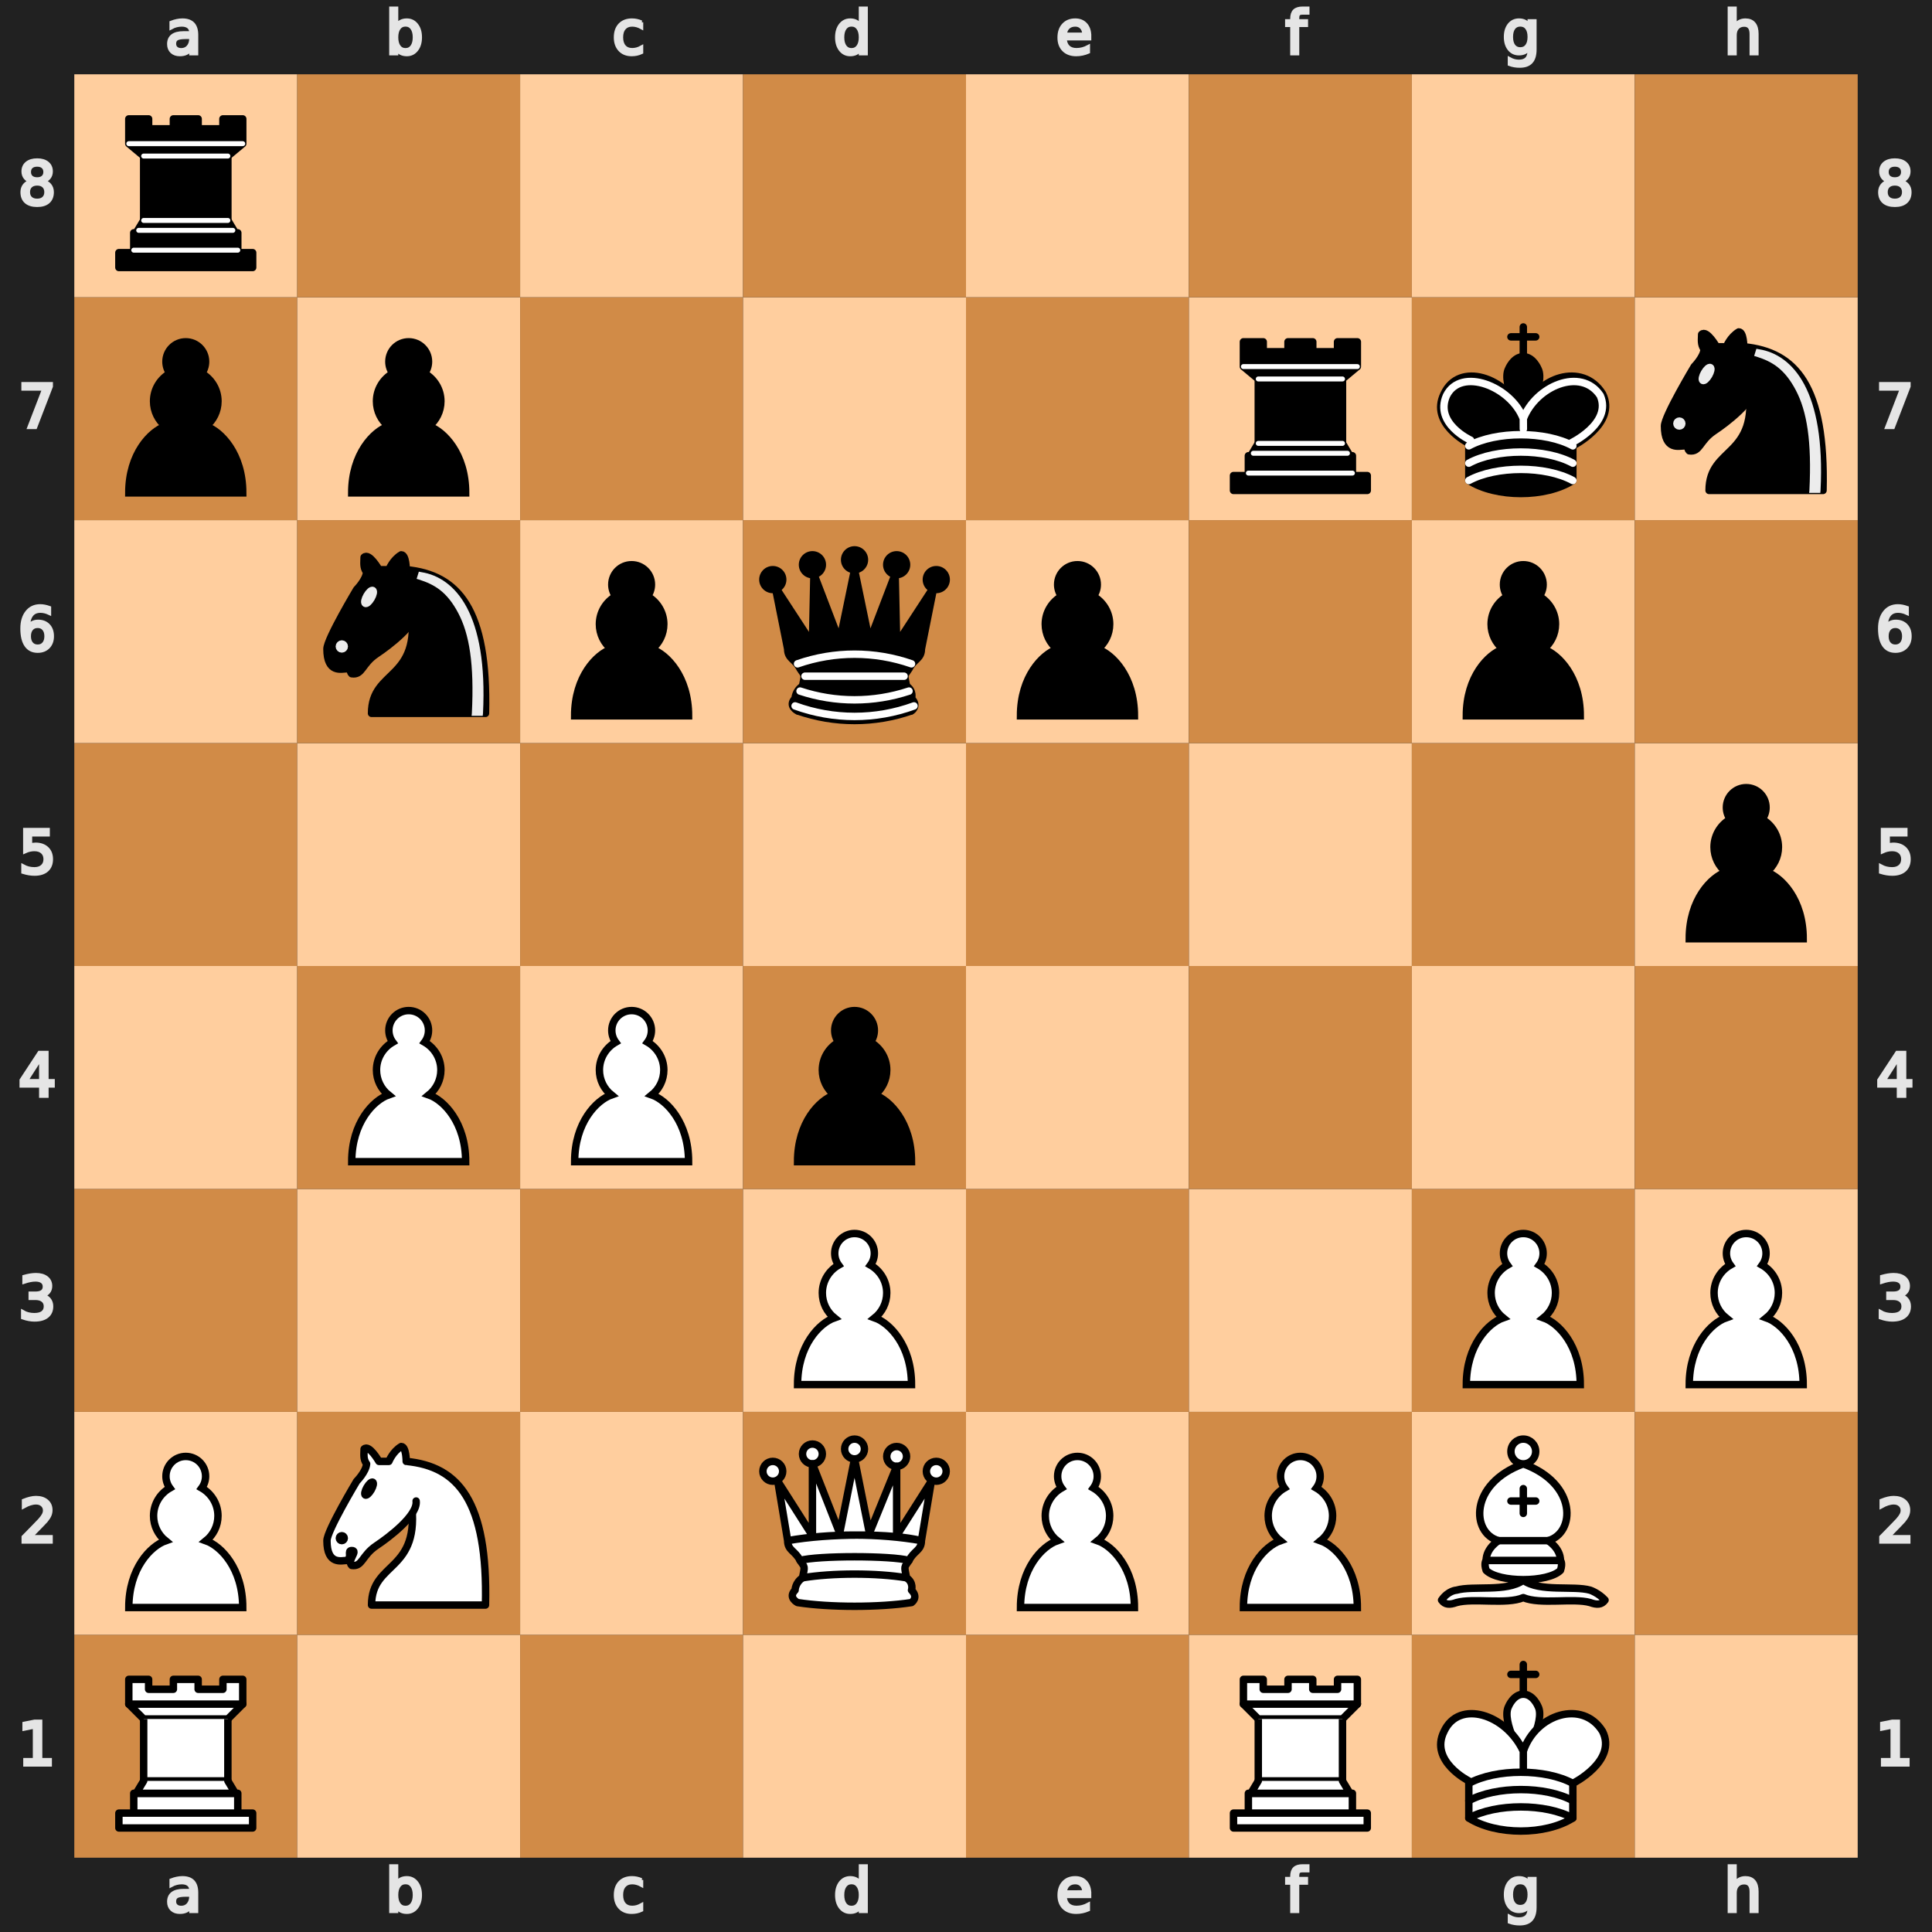
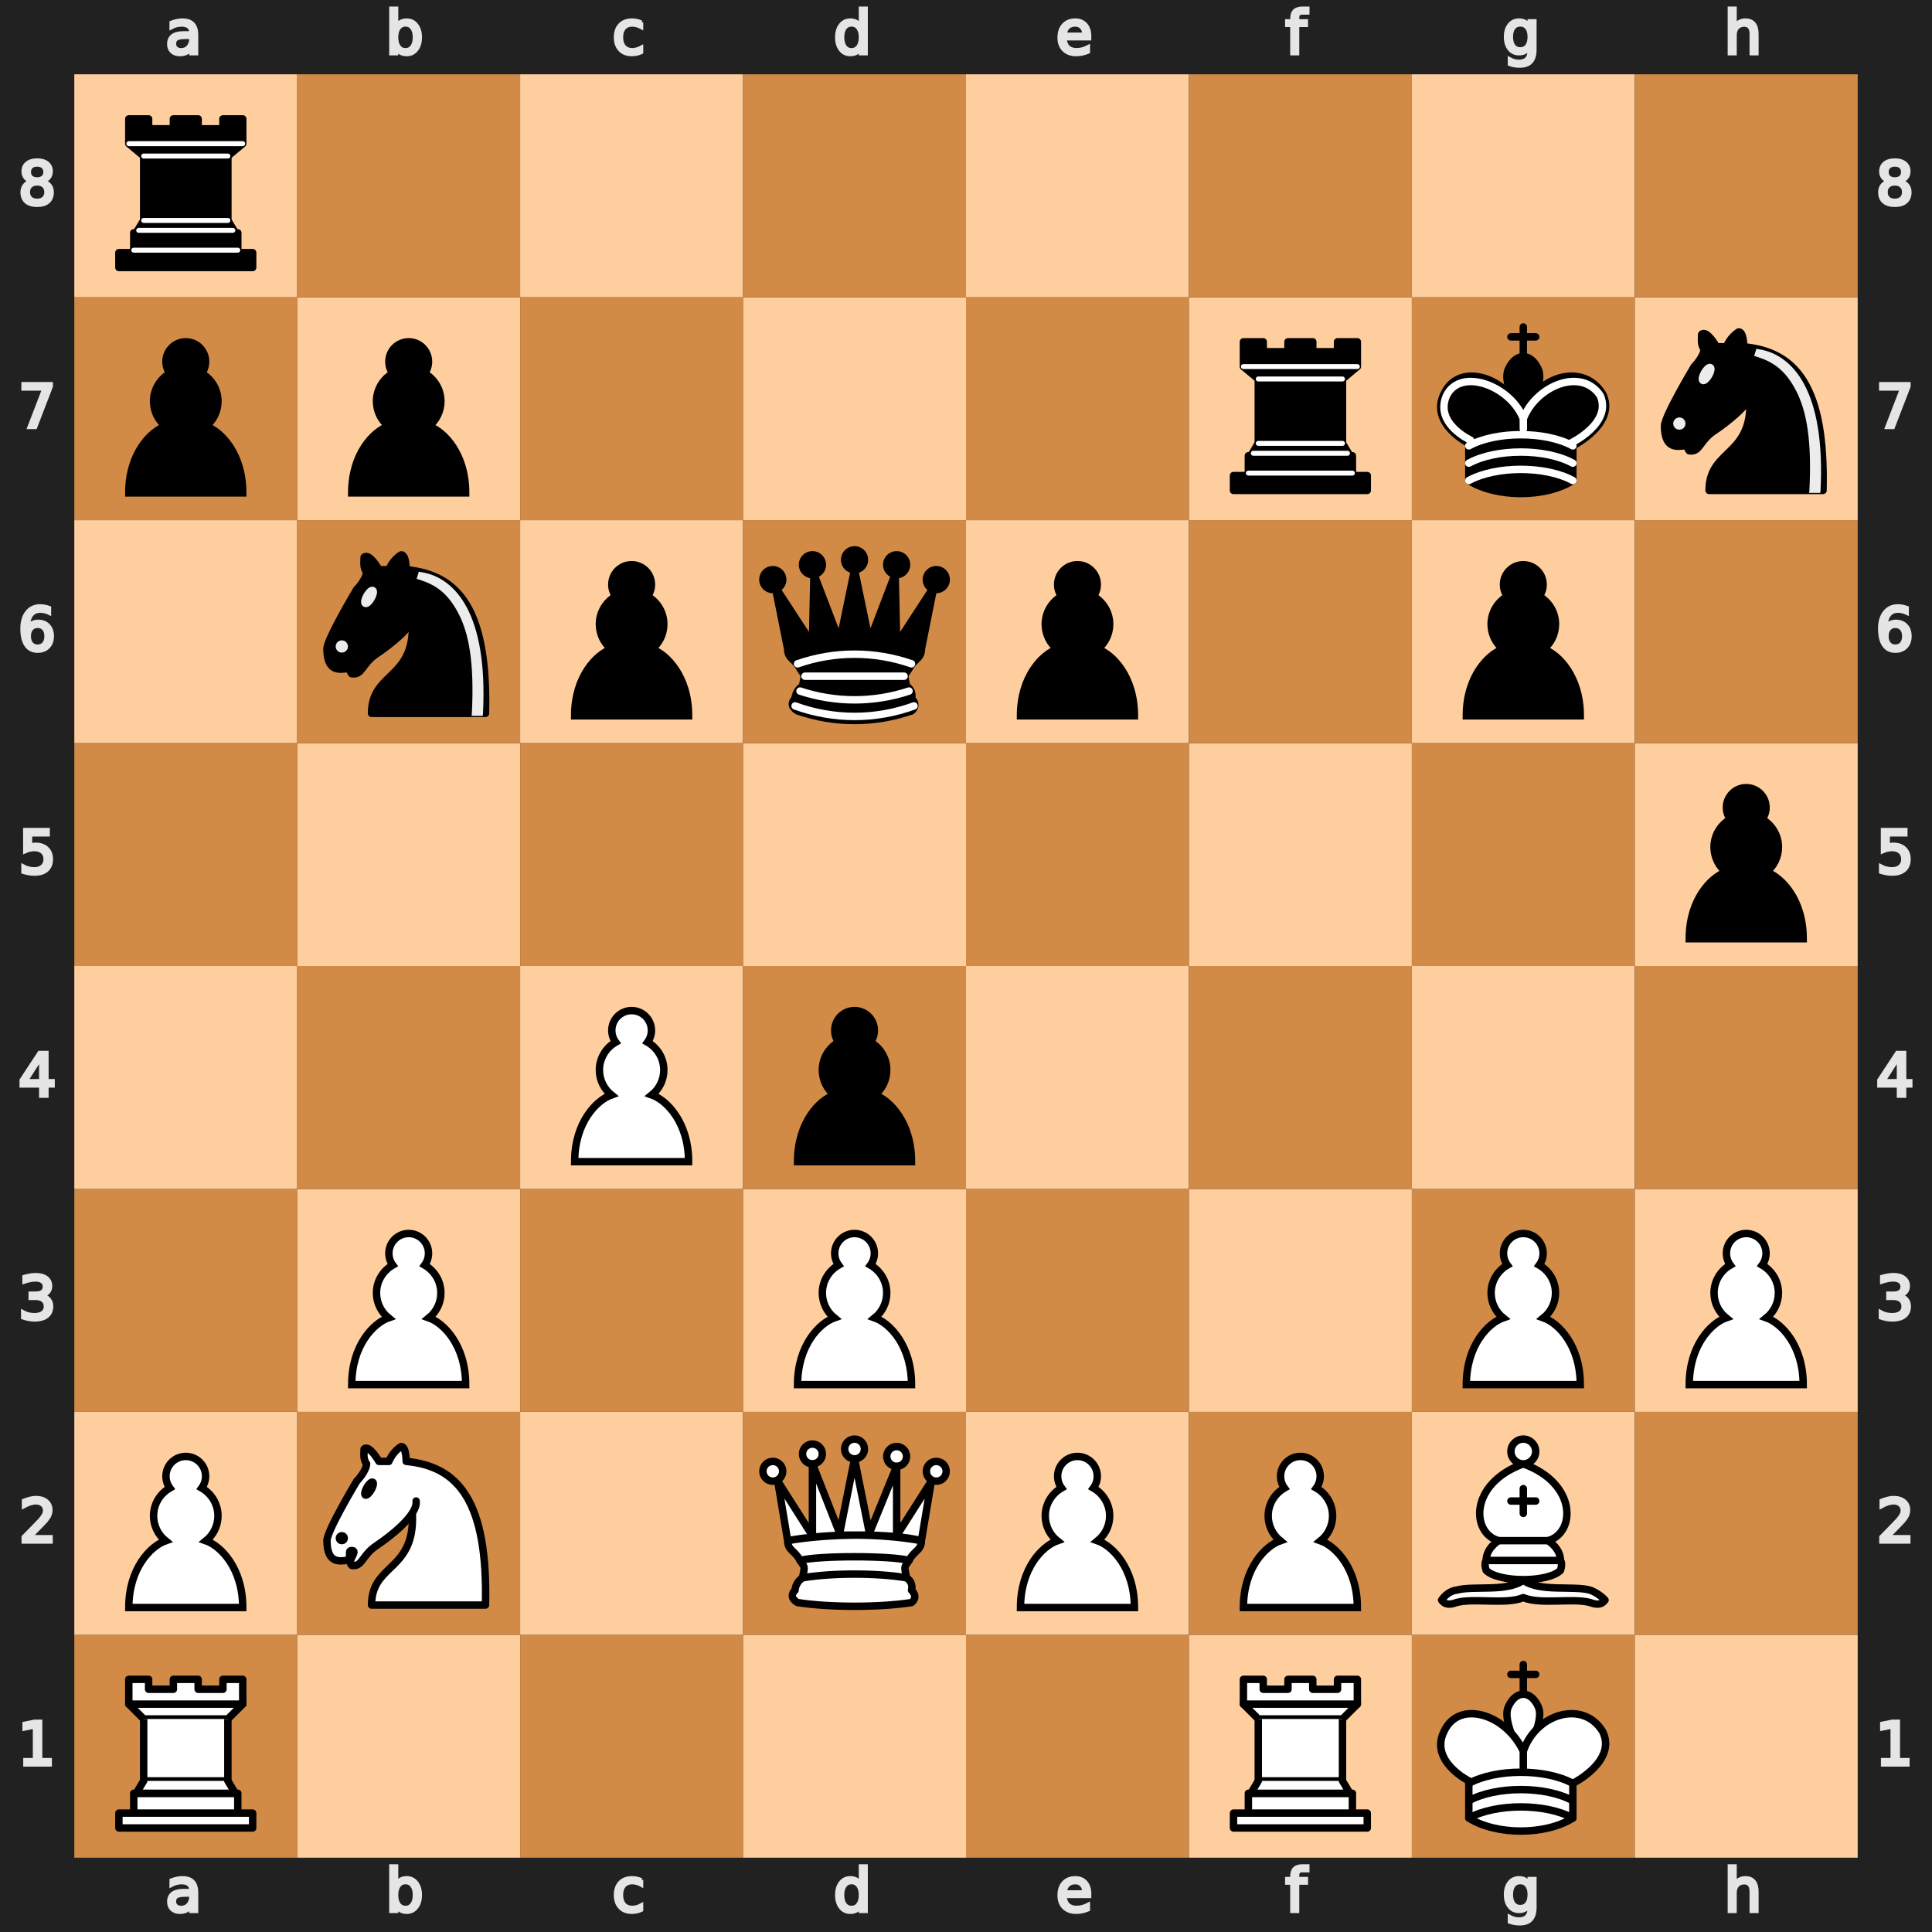
<svg xmlns="http://www.w3.org/2000/svg" xmlns:xlink="http://www.w3.org/1999/xlink" version="1.2" baseProfile="tiny" viewBox="0 0 390 390" width="350" height="350">
  <defs>
    <g id="white-pawn" class="white pawn">
      <path d="M22.5 9c-2.21 0-4 1.79-4 4 0 .89.29 1.71.78 2.38C17.33 16.5 16 18.59 16 21c0 2.03.94 3.84 2.41 5.03-3 1.06-7.41 5.55-7.41 13.47h23c0-7.92-4.41-12.41-7.41-13.47 1.47-1.19 2.41-3 2.41-5.03 0-2.41-1.33-4.5-3.28-5.62.49-.67.78-1.49.78-2.38 0-2.21-1.79-4-4-4z" fill="#fff" stroke="#000" stroke-width="1.5" stroke-linecap="round" />
    </g>
    <g id="white-knight" class="white knight" fill="none" fill-rule="evenodd" stroke="#000" stroke-width="1.5" stroke-linecap="round" stroke-linejoin="round">
      <path d="M 22,10 C 32.5,11 38.5,18 38,39 L 15,39 C 15,30 25,32.5 23,18" style="fill:#ffffff; stroke:#000000;" />
      <path d="M 24,18 C 24.38,20.91 18.45,25.37 16,27 C 13,29 13.18,31.34 11,31 C 9.958,30.06 12.41,27.96 11,28 C 10,28 11.19,29.23 10,30 C 9,30 5.997,31 6,26 C 6,24 12,14 12,14 C 12,14 13.89,12.1 14,10.5 C 13.27,9.506 13.5,8.5 13.5,7.5 C 14.5,6.5 16.5,10 16.5,10 L 18.5,10 C 18.5,10 19.28,8.008 21,7 C 22,7 22,10 22,10" style="fill:#ffffff; stroke:#000000;" />
      <path d="M 9.5 25.5 A 0.5 0.5 0 1 1 8.5,25.5 A 0.5 0.5 0 1 1 9.5 25.5 z" style="fill:#000000; stroke:#000000;" />
      <path d="M 15 15.5 A 0.5 1.5 0 1 1 14,15.5 A 0.5 1.5 0 1 1 15 15.5 z" transform="matrix(0.866,0.5,-0.5,0.866,9.693,-5.173)" style="fill:#000000; stroke:#000000;" />
    </g>
    <g id="white-bishop" class="white bishop" fill="none" fill-rule="evenodd" stroke="#000" stroke-width="1.5" stroke-linecap="round" stroke-linejoin="round">
      <g fill="#fff" stroke-linecap="butt">
        <path d="M9 36c3.39-.97 10.11.43 13.5-2 3.39 2.43 10.11 1.03 13.5 2 0 0 1.65.54 3 2-.68.97-1.65.99-3 .5-3.39-.97-10.11.46-13.5-1-3.39 1.46-10.11.03-13.5 1-1.354.49-2.323.47-3-.5 1.354-1.94 3-2 3-2zM15 32c2.5 2.5 12.5 2.5 15 0 .5-1.5 0-2 0-2 0-2.5-2.5-4-2.5-4 5.5-1.5 6-11.5-5-15.5-11 4-10.5 14-5 15.5 0 0-2.5 1.5-2.5 4 0 0-.5.5 0 2zM25 8a2.5 2.5 0 1 1-5 0 2.5 2.5 0 1 1 5 0z" />
      </g>
      <path d="M17.5 26h10M15 30h15m-7.5-14.5v5M20 18h5" stroke-linejoin="miter" />
    </g>
    <g id="white-rook" class="white rook" fill="#fff" fill-rule="evenodd" stroke="#000" stroke-width="1.5" stroke-linecap="round" stroke-linejoin="round">
      <path d="M9 39h27v-3H9v3zM12 36v-4h21v4H12zM11 14V9h4v2h5V9h5v2h5V9h4v5" stroke-linecap="butt" />
      <path d="M34 14l-3 3H14l-3-3" />
      <path d="M31 17v12.5H14V17" stroke-linecap="butt" stroke-linejoin="miter" />
      <path d="M31 29.5l1.5 2.5h-20l1.5-2.5" />
      <path d="M11 14h23" fill="none" stroke-linejoin="miter" />
    </g>
    <g id="white-queen" class="white queen" fill="#fff" fill-rule="evenodd" stroke="#000" stroke-width="1.5" stroke-linecap="round" stroke-linejoin="round">
      <path d="M8 12a2 2 0 1 1-4 0 2 2 0 1 1 4 0zM24.5 7.5a2 2 0 1 1-4 0 2 2 0 1 1 4 0zM41 12a2 2 0 1 1-4 0 2 2 0 1 1 4 0zM16 8.5a2 2 0 1 1-4 0 2 2 0 1 1 4 0zM33 9a2 2 0 1 1-4 0 2 2 0 1 1 4 0z" />
      <path d="M9 26c8.5-1.5 21-1.5 27 0l2-12-7 11V11l-5.5 13.5-3-15-3 15-5.5-14V25L7 14l2 12zM9 26c0 2 1.5 2 2.5 4 1 1.5 1 1 .5 3.5-1.5 1-1.5 2.5-1.5 2.5-1.5 1.5.5 2.5.5 2.5 6.5 1 16.5 1 23 0 0 0 1.5-1 0-2.5 0 0 .5-1.5-1-2.5-.5-2.5-.5-2 .5-3.5 1-2 2.5-2 2.5-4-8.5-1.5-18.5-1.5-27 0z" stroke-linecap="butt" />
      <path d="M11.5 30c3.5-1 18.5-1 22 0M12 33.5c6-1 15-1 21 0" fill="none" />
    </g>
    <g id="white-king" class="white king" fill="none" fill-rule="evenodd" stroke="#000" stroke-width="1.5" stroke-linecap="round" stroke-linejoin="round">
      <path d="M22.5 11.63V6M20 8h5" stroke-linejoin="miter" />
      <path d="M22.5 25s4.5-7.5 3-10.5c0 0-1-2.5-3-2.5s-3 2.5-3 2.5c-1.5 3 3 10.5 3 10.5" fill="#fff" stroke-linecap="butt" stroke-linejoin="miter" />
      <path d="M11.5 37c5.5 3.5 15.5 3.5 21 0v-7s9-4.5 6-10.5c-4-6.5-13.5-3.5-16 4V27v-3.5c-3.5-7.5-13-10.5-16-4-3 6 5 10 5 10V37z" fill="#fff" />
      <path d="M11.5 30c5.5-3 15.5-3 21 0m-21 3.5c5.5-3 15.5-3 21 0m-21 3.5c5.5-3 15.5-3 21 0" />
    </g>
    <g id="black-pawn" class="black pawn">
      <path d="M22.5 9c-2.21 0-4 1.79-4 4 0 .89.29 1.71.78 2.38C17.33 16.5 16 18.59 16 21c0 2.03.94 3.84 2.41 5.03-3 1.06-7.41 5.55-7.41 13.47h23c0-7.92-4.41-12.41-7.41-13.47 1.47-1.19 2.41-3 2.41-5.03 0-2.41-1.33-4.5-3.28-5.62.49-.67.78-1.49.78-2.38 0-2.21-1.79-4-4-4z" stroke="#000" stroke-width="1.5" stroke-linecap="round" />
    </g>
    <g id="black-knight" class="black knight" fill="none" fill-rule="evenodd" stroke="#000" stroke-width="1.5" stroke-linecap="round" stroke-linejoin="round">
      <path d="M 22,10 C 32.5,11 38.5,18 38,39 L 15,39 C 15,30 25,32.5 23,18" style="fill:#000000; stroke:#000000;" />
      <path d="M 24,18 C 24.38,20.91 18.45,25.37 16,27 C 13,29 13.18,31.34 11,31 C 9.958,30.06 12.41,27.96 11,28 C 10,28 11.19,29.23 10,30 C 9,30 5.997,31 6,26 C 6,24 12,14 12,14 C 12,14 13.89,12.1 14,10.5 C 13.27,9.506 13.5,8.5 13.5,7.5 C 14.5,6.5 16.5,10 16.5,10 L 18.5,10 C 18.5,10 19.28,8.008 21,7 C 22,7 22,10 22,10" style="fill:#000000; stroke:#000000;" />
      <path d="M 9.5 25.5 A 0.5 0.5 0 1 1 8.5,25.5 A 0.5 0.5 0 1 1 9.5 25.5 z" style="fill:#ececec; stroke:#ececec;" />
      <path d="M 15 15.5 A 0.5 1.5 0 1 1 14,15.5 A 0.5 1.5 0 1 1 15 15.5 z" transform="matrix(0.866,0.5,-0.5,0.866,9.693,-5.173)" style="fill:#ececec; stroke:#ececec;" />
      <path d="M 24.55,10.4 L 24.1,11.85 L 24.6,12 C 27.75,13 30.25,14.49 32.5,18.75 C 34.75,23.01 35.75,29.06 35.25,39 L 35.2,39.5 L 37.45,39.5 L 37.5,39 C 38,28.94 36.62,22.15 34.25,17.66 C 31.88,13.17 28.46,11.02 25.06,10.5 L 24.55,10.4 z " style="fill:#ececec; stroke:none;" />
    </g>
    <g id="black-rook" class="black rook" fill="#000" fill-rule="evenodd" stroke="#000" stroke-width="1.5" stroke-linecap="round" stroke-linejoin="round">
      <path d="M9 39h27v-3H9v3zM12.5 32l1.5-2.5h17l1.5 2.5h-20zM12 36v-4h21v4H12z" stroke-linecap="butt" />
      <path d="M14 29.5v-13h17v13H14z" stroke-linecap="butt" stroke-linejoin="miter" />
      <path d="M14 16.5L11 14h23l-3 2.5H14zM11 14V9h4v2h5V9h5v2h5V9h4v5H11z" stroke-linecap="butt" />
      <path d="M12 35.5h21M13 31.5h19M14 29.5h17M14 16.5h17M11 14h23" fill="none" stroke="#fff" stroke-width="1" stroke-linejoin="miter" />
    </g>
    <g id="black-queen" class="black queen" fill="#000" fill-rule="evenodd" stroke="#000" stroke-width="1.5" stroke-linecap="round" stroke-linejoin="round">
      <g fill="#000" stroke="none">
        <circle cx="6" cy="12" r="2.75" />
        <circle cx="14" cy="9" r="2.75" />
        <circle cx="22.5" cy="8" r="2.75" />
        <circle cx="31" cy="9" r="2.75" />
        <circle cx="39" cy="12" r="2.75" />
      </g>
      <path d="M9 26c8.5-1.5 21-1.5 27 0l2.5-12.5L31 25l-.3-14.1-5.2 13.6-3-14.5-3 14.5-5.2-13.6L14 25 6.5 13.5 9 26zM9 26c0 2 1.5 2 2.5 4 1 1.5 1 1 .5 3.5-1.5 1-1.5 2.5-1.5 2.5-1.5 1.5.5 2.5.5 2.5 6.5 1 16.5 1 23 0 0 0 1.5-1 0-2.5 0 0 .5-1.5-1-2.5-.5-2.5-.5-2 .5-3.5 1-2 2.5-2 2.5-4-8.5-1.5-18.5-1.5-27 0z" stroke-linecap="butt" />
      <path d="M11 38.5a35 35 1 0 0 23 0" fill="none" stroke-linecap="butt" />
      <path d="M11 29a35 35 1 0 1 23 0M12.5 31.5h20M11.5 34.5a35 35 1 0 0 22 0M10.5 37.5a35 35 1 0 0 24 0" fill="none" stroke="#fff" />
    </g>
    <g id="black-king" class="black king" fill="none" fill-rule="evenodd" stroke="#000" stroke-width="1.5" stroke-linecap="round" stroke-linejoin="round">
      <path d="M22.5 11.63V6" stroke-linejoin="miter" />
      <path d="M22.5 25s4.5-7.5 3-10.5c0 0-1-2.5-3-2.5s-3 2.5-3 2.5c-1.5 3 3 10.5 3 10.5" fill="#000" stroke-linecap="butt" stroke-linejoin="miter" />
      <path d="M11.5 37c5.5 3.5 15.5 3.5 21 0v-7s9-4.5 6-10.5c-4-6.5-13.5-3.5-16 4V27v-3.5c-3.5-7.5-13-10.5-16-4-3 6 5 10 5 10V37z" fill="#000" />
      <path d="M20 8h5" stroke-linejoin="miter" />
      <path d="M32 29.5s8.5-4 6.03-9.65C34.15 14 25 18 22.5 24.5l.01 2.1-.01-2.1C20 18 9.906 14 6.997 19.85c-2.497 5.65 4.853 9 4.853 9M11.5 30c5.5-3 15.5-3 21 0m-21 3.5c5.5-3 15.5-3 21 0m-21 3.5c5.5-3 15.5-3 21 0" stroke="#fff" />
    </g>
  </defs>
  <rect x="0" y="0" width="390" height="390" fill="#212121" />
  <g transform="translate(20, 0) scale(0.75, 0.75)" fill="#e5e5e5" stroke="#e5e5e5">
    <path d="M23.328 10.016q-1.742 0-2.414.398-.672.398-.672 1.36 0 .765.5 1.218.508.445 1.375.445 1.196 0 1.914-.843.727-.852.727-2.258v-.32zm2.867-.594v4.992h-1.437v-1.328q-.492.797-1.227 1.18-.734.375-1.797.375-1.343 0-2.14-.75-.79-.758-.79-2.024 0-1.476.985-2.226.992-.75 2.953-.75h2.016V8.75q0-.992-.656-1.531-.649-.547-1.829-.547-.75 0-1.46.18-.711.18-1.368.539V6.062q.79-.304 1.532-.453.742-.156 1.445-.156 1.898 0 2.836.984.937.985.937 2.985z" />
  </g>
  <g transform="translate(20, 375) scale(0.75, 0.75)" fill="#e5e5e5" stroke="#e5e5e5">
    <path d="M23.328 10.016q-1.742 0-2.414.398-.672.398-.672 1.36 0 .765.5 1.218.508.445 1.375.445 1.196 0 1.914-.843.727-.852.727-2.258v-.32zm2.867-.594v4.992h-1.437v-1.328q-.492.797-1.227 1.18-.734.375-1.797.375-1.343 0-2.14-.75-.79-.758-.79-2.024 0-1.476.985-2.226.992-.75 2.953-.75h2.016V8.75q0-.992-.656-1.531-.649-.547-1.829-.547-.75 0-1.46.18-.711.18-1.368.539V6.062q.79-.304 1.532-.453.742-.156 1.445-.156 1.898 0 2.836.984.937.985.937 2.985z" />
  </g>
  <g transform="translate(65, 0) scale(0.75, 0.75)" fill="#e5e5e5" stroke="#e5e5e5">
    <path d="M24.922 10.047q0-1.586-.656-2.485-.649-.906-1.79-.906-1.14 0-1.796.906-.649.899-.649 2.485 0 1.586.649 2.492.656.898 1.797.898 1.14 0 1.789-.898.656-.906.656-2.492zm-4.89-3.055q.452-.781 1.14-1.156.695-.383 1.656-.383 1.594 0 2.586 1.266 1 1.265 1 3.328 0 2.062-1 3.328-.992 1.266-2.586 1.266-.96 0-1.656-.375-.688-.383-1.14-1.164v1.312h-1.446V2.258h1.445z" />
  </g>
  <g transform="translate(65, 375) scale(0.75, 0.75)" fill="#e5e5e5" stroke="#e5e5e5">
    <path d="M24.922 10.047q0-1.586-.656-2.485-.649-.906-1.79-.906-1.14 0-1.796.906-.649.899-.649 2.485 0 1.586.649 2.492.656.898 1.797.898 1.14 0 1.789-.898.656-.906.656-2.492zm-4.89-3.055q.452-.781 1.14-1.156.695-.383 1.656-.383 1.594 0 2.586 1.266 1 1.265 1 3.328 0 2.062-1 3.328-.992 1.266-2.586 1.266-.96 0-1.656-.375-.688-.383-1.14-1.164v1.312h-1.446V2.258h1.445z" />
  </g>
  <g transform="translate(110, 0) scale(0.75, 0.75)" fill="#e5e5e5" stroke="#e5e5e5">
    <path d="M25.96 6v1.344q-.608-.336-1.226-.5-.609-.172-1.234-.172-1.398 0-2.172.89-.773.883-.773 2.485 0 1.601.773 2.492.774.883 2.172.883.625 0 1.234-.164.618-.172 1.227-.508v1.328q-.602.281-1.25.422-.64.14-1.367.14-1.977 0-3.14-1.242-1.165-1.242-1.165-3.351 0-2.14 1.172-3.367 1.18-1.227 3.227-1.227.664 0 1.296.14.633.134 1.227.407z" />
  </g>
  <g transform="translate(110, 375) scale(0.75, 0.75)" fill="#e5e5e5" stroke="#e5e5e5">
    <path d="M25.96 6v1.344q-.608-.336-1.226-.5-.609-.172-1.234-.172-1.398 0-2.172.89-.773.883-.773 2.485 0 1.601.773 2.492.774.883 2.172.883.625 0 1.234-.164.618-.172 1.227-.508v1.328q-.602.281-1.25.422-.64.14-1.367.14-1.977 0-3.14-1.242-1.165-1.242-1.165-3.351 0-2.14 1.172-3.367 1.18-1.227 3.227-1.227.664 0 1.296.14.633.134 1.227.407z" />
  </g>
  <g transform="translate(155, 0) scale(0.75, 0.75)" fill="#e5e5e5" stroke="#e5e5e5">
    <path d="M24.973 6.992V2.258h1.437v12.156h-1.437v-1.312q-.453.78-1.149 1.164-.687.375-1.656.375-1.586 0-2.586-1.266-.992-1.266-.992-3.328 0-2.063.992-3.328 1-1.266 2.586-1.266.969 0 1.656.383.696.375 1.149 1.156zm-4.899 3.055q0 1.586.649 2.492.656.898 1.797.898 1.14 0 1.796-.898.657-.906.657-2.492 0-1.586-.657-2.485-.656-.906-1.796-.906-1.141 0-1.797.906-.649.899-.649 2.485z" />
  </g>
  <g transform="translate(155, 375) scale(0.75, 0.75)" fill="#e5e5e5" stroke="#e5e5e5">
    <path d="M24.973 6.992V2.258h1.437v12.156h-1.437v-1.312q-.453.78-1.149 1.164-.687.375-1.656.375-1.586 0-2.586-1.266-.992-1.266-.992-3.328 0-2.063.992-3.328 1-1.266 2.586-1.266.969 0 1.656.383.696.375 1.149 1.156zm-4.899 3.055q0 1.586.649 2.492.656.898 1.797.898 1.14 0 1.796-.898.657-.906.657-2.492 0-1.586-.657-2.485-.656-.906-1.796-.906-1.141 0-1.797.906-.649.899-.649 2.485z" />
  </g>
  <g transform="translate(200, 0) scale(0.75, 0.75)" fill="#e5e5e5" stroke="#e5e5e5">
    <path d="M26.555 9.68v.703h-6.61q.094 1.484.89 2.265.806.774 2.235.774.828 0 1.602-.203.781-.203 1.547-.61v1.36q-.774.328-1.586.5-.813.172-1.649.172-2.093 0-3.32-1.22-1.219-1.218-1.219-3.296 0-2.148 1.157-3.406 1.164-1.266 3.132-1.266 1.766 0 2.79 1.14 1.03 1.134 1.03 3.087zm-1.438-.422q-.015-1.18-.664-1.883-.64-.703-1.703-.703-1.203 0-1.93.68-.718.68-.828 1.914z" />
  </g>
  <g transform="translate(200, 375) scale(0.75, 0.75)" fill="#e5e5e5" stroke="#e5e5e5">
    <path d="M26.555 9.68v.703h-6.61q.094 1.484.89 2.265.806.774 2.235.774.828 0 1.602-.203.781-.203 1.547-.61v1.36q-.774.328-1.586.5-.813.172-1.649.172-2.093 0-3.32-1.22-1.219-1.218-1.219-3.296 0-2.148 1.157-3.406 1.164-1.266 3.132-1.266 1.766 0 2.79 1.14 1.03 1.134 1.03 3.087zm-1.438-.422q-.015-1.18-.664-1.883-.64-.703-1.703-.703-1.203 0-1.93.68-.718.68-.828 1.914z" />
  </g>
  <g transform="translate(245, 0) scale(0.75, 0.75)" fill="#e5e5e5" stroke="#e5e5e5">
    <path d="M25.285 2.258v1.195H23.91q-.773 0-1.078.313-.297.312-.297 1.125v.773h2.367v1.117h-2.367v7.633H21.09V6.781h-1.375V5.664h1.375v-.61q0-1.46.68-2.124.68-.672 2.156-.672z" />
  </g>
  <g transform="translate(245, 375) scale(0.75, 0.75)" fill="#e5e5e5" stroke="#e5e5e5">
    <path d="M25.285 2.258v1.195H23.91q-.773 0-1.078.313-.297.312-.297 1.125v.773h2.367v1.117h-2.367v7.633H21.09V6.781h-1.375V5.664h1.375v-.61q0-1.46.68-2.124.68-.672 2.156-.672z" />
  </g>
  <g transform="translate(290, 0) scale(0.75, 0.75)" fill="#e5e5e5" stroke="#e5e5e5">
    <path d="M24.973 9.937q0-1.562-.649-2.421-.64-.86-1.804-.86-1.157 0-1.805.86-.64.859-.64 2.421 0 1.555.64 2.415.648.859 1.805.859 1.164 0 1.804-.86.649-.859.649-2.414zm1.437 3.391q0 2.234-.992 3.32-.992 1.094-3.04 1.094-.757 0-1.429-.117-.672-.11-1.304-.344v-1.398q.632.344 1.25.508.617.164 1.257.164 1.414 0 2.118-.743.703-.734.703-2.226v-.711q-.446.773-1.141 1.156-.695.383-1.664.383-1.61 0-2.594-1.227-.984-1.226-.984-3.25 0-2.03.984-3.257.985-1.227 2.594-1.227.969 0 1.664.383t1.14 1.156V5.664h1.438z" />
  </g>
  <g transform="translate(290, 375) scale(0.75, 0.75)" fill="#e5e5e5" stroke="#e5e5e5">
    <path d="M24.973 9.937q0-1.562-.649-2.421-.64-.86-1.804-.86-1.157 0-1.805.86-.64.859-.64 2.421 0 1.555.64 2.415.648.859 1.805.859 1.164 0 1.804-.86.649-.859.649-2.414zm1.437 3.391q0 2.234-.992 3.32-.992 1.094-3.04 1.094-.757 0-1.429-.117-.672-.11-1.304-.344v-1.398q.632.344 1.25.508.617.164 1.257.164 1.414 0 2.118-.743.703-.734.703-2.226v-.711q-.446.773-1.141 1.156-.695.383-1.664.383-1.61 0-2.594-1.227-.984-1.226-.984-3.25 0-2.03.984-3.257.985-1.227 2.594-1.227.969 0 1.664.383t1.14 1.156V5.664h1.438z" />
  </g>
  <g transform="translate(335, 0) scale(0.75, 0.75)" fill="#e5e5e5" stroke="#e5e5e5">
    <path d="M26.164 9.133v5.281h-1.437V9.18q0-1.243-.485-1.86-.484-.617-1.453-.617-1.164 0-1.836.742-.672.742-.672 2.024v4.945h-1.445V2.258h1.445v4.765q.516-.789 1.211-1.18.703-.39 1.617-.39 1.508 0 2.282.938.773.93.773 2.742z" />
  </g>
  <g transform="translate(335, 375) scale(0.75, 0.75)" fill="#e5e5e5" stroke="#e5e5e5">
    <path d="M26.164 9.133v5.281h-1.437V9.18q0-1.243-.485-1.86-.484-.617-1.453-.617-1.164 0-1.836.742-.672.742-.672 2.024v4.945h-1.445V2.258h1.445v4.765q.516-.789 1.211-1.18.703-.39 1.617-.39 1.508 0 2.282.938.773.93.773 2.742z" />
  </g>
  <g transform="translate(0, 335) scale(0.75, 0.75)" fill="#e5e5e5" stroke="#e5e5e5">
    <path d="M6.754 26.996h2.578v-8.898l-2.805.562v-1.437l2.79-.563h1.578v10.336h2.578v1.328h-6.72z" />
  </g>
  <g transform="translate(375, 335) scale(0.75, 0.75)" fill="#e5e5e5" stroke="#e5e5e5">
    <path d="M6.754 26.996h2.578v-8.898l-2.805.562v-1.437l2.79-.563h1.578v10.336h2.578v1.328h-6.72z" />
  </g>
  <g transform="translate(0, 290) scale(0.75, 0.75)" fill="#e5e5e5" stroke="#e5e5e5">
    <path d="M8.195 26.996h5.508v1.328H6.297v-1.328q.898-.93 2.445-2.492 1.555-1.57 1.953-2.024.758-.851 1.055-1.437.305-.594.305-1.164 0-.93-.657-1.516-.648-.586-1.695-.586-.742 0-1.57.258-.82.258-1.758.781v-1.593q.953-.383 1.781-.578.828-.196 1.516-.196 1.812 0 2.89.906 1.079.907 1.079 2.422 0 .72-.274 1.368-.265.64-.976 1.515-.196.227-1.243 1.313-1.046 1.078-2.953 3.023z" />
  </g>
  <g transform="translate(375, 290) scale(0.75, 0.75)" fill="#e5e5e5" stroke="#e5e5e5">
    <path d="M8.195 26.996h5.508v1.328H6.297v-1.328q.898-.93 2.445-2.492 1.555-1.57 1.953-2.024.758-.851 1.055-1.437.305-.594.305-1.164 0-.93-.657-1.516-.648-.586-1.695-.586-.742 0-1.57.258-.82.258-1.758.781v-1.593q.953-.383 1.781-.578.828-.196 1.516-.196 1.812 0 2.89.906 1.079.907 1.079 2.422 0 .72-.274 1.368-.265.64-.976 1.515-.196.227-1.243 1.313-1.046 1.078-2.953 3.023z" />
  </g>
  <g transform="translate(0, 245) scale(0.75, 0.75)" fill="#e5e5e5" stroke="#e5e5e5">
    <path d="M11.434 22.035q1.132.242 1.765 1.008.64.766.64 1.89 0 1.727-1.187 2.672-1.187.946-3.375.946-.734 0-1.515-.149-.774-.14-1.602-.43V26.45q.656.383 1.438.578.78.196 1.632.196 1.485 0 2.258-.586.782-.586.782-1.703 0-1.032-.727-1.61-.719-.586-2.008-.586h-1.36v-1.297h1.423q1.164 0 1.78-.46.618-.47.618-1.344 0-.899-.64-1.375-.633-.485-1.82-.485-.65 0-1.391.141-.743.14-1.633.437V16.95q.898-.25 1.68-.375.788-.125 1.484-.125 1.797 0 2.844.82 1.046.813 1.046 2.204 0 .968-.554 1.64-.555.664-1.578.922z" />
  </g>
  <g transform="translate(375, 245) scale(0.75, 0.75)" fill="#e5e5e5" stroke="#e5e5e5">
    <path d="M11.434 22.035q1.132.242 1.765 1.008.64.766.64 1.89 0 1.727-1.187 2.672-1.187.946-3.375.946-.734 0-1.515-.149-.774-.14-1.602-.43V26.45q.656.383 1.438.578.78.196 1.632.196 1.485 0 2.258-.586.782-.586.782-1.703 0-1.032-.727-1.61-.719-.586-2.008-.586h-1.36v-1.297h1.423q1.164 0 1.78-.46.618-.47.618-1.344 0-.899-.64-1.375-.633-.485-1.82-.485-.65 0-1.391.141-.743.14-1.633.437V16.95q.898-.25 1.68-.375.788-.125 1.484-.125 1.797 0 2.844.82 1.046.813 1.046 2.204 0 .968-.554 1.64-.555.664-1.578.922z" />
  </g>
  <g transform="translate(0, 200) scale(0.75, 0.75)" fill="#e5e5e5" stroke="#e5e5e5">
    <path d="M11.016 18.035L7.03 24.262h3.985zm-.414-1.375h1.984v7.602h1.664v1.312h-1.664v2.75h-1.57v-2.75H5.75v-1.523z" />
  </g>
  <g transform="translate(375, 200) scale(0.75, 0.75)" fill="#e5e5e5" stroke="#e5e5e5">
    <path d="M11.016 18.035L7.03 24.262h3.985zm-.414-1.375h1.984v7.602h1.664v1.312h-1.664v2.75h-1.57v-2.75H5.75v-1.523z" />
  </g>
  <g transform="translate(0, 155) scale(0.75, 0.75)" fill="#e5e5e5" stroke="#e5e5e5">
    <path d="M6.719 16.66h6.195v1.328h-4.75v2.86q.344-.118.688-.172.343-.063.687-.063 1.953 0 3.094 1.07 1.14 1.07 1.14 2.899 0 1.883-1.171 2.93-1.172 1.039-3.305 1.039-.735 0-1.5-.125-.758-.125-1.57-.375v-1.586q.703.383 1.453.57.75.188 1.586.188 1.351 0 2.14-.711.79-.711.79-1.93 0-1.219-.79-1.93-.789-.71-2.14-.71-.633 0-1.266.14-.625.14-1.281.438z" />
  </g>
  <g transform="translate(375, 155) scale(0.75, 0.75)" fill="#e5e5e5" stroke="#e5e5e5">
    <path d="M6.719 16.66h6.195v1.328h-4.75v2.86q.344-.118.688-.172.343-.063.687-.063 1.953 0 3.094 1.07 1.14 1.07 1.14 2.899 0 1.883-1.171 2.93-1.172 1.039-3.305 1.039-.735 0-1.5-.125-.758-.125-1.57-.375v-1.586q.703.383 1.453.57.75.188 1.586.188 1.351 0 2.14-.711.79-.711.79-1.93 0-1.219-.79-1.93-.789-.71-2.14-.71-.633 0-1.266.14-.625.14-1.281.438z" />
  </g>
  <g transform="translate(0, 110) scale(0.75, 0.75)" fill="#e5e5e5" stroke="#e5e5e5">
    <path d="M10.137 21.863q-1.063 0-1.688.727-.617.726-.617 1.992 0 1.258.617 1.992.625.727 1.688.727 1.062 0 1.68-.727.624-.734.624-1.992 0-1.266-.625-1.992-.617-.727-1.68-.727zm3.133-4.945v1.437q-.594-.28-1.204-.43-.601-.148-1.195-.148-1.562 0-2.39 1.055-.82 1.055-.938 3.188.46-.68 1.156-1.04.696-.367 1.531-.367 1.758 0 2.774 1.07 1.023 1.063 1.023 2.899 0 1.797-1.062 2.883-1.063 1.086-2.828 1.086-2.024 0-3.094-1.547-1.07-1.555-1.07-4.5 0-2.766 1.312-4.406 1.313-1.649 3.524-1.649.593 0 1.195.117.61.118 1.266.352z" />
  </g>
  <g transform="translate(375, 110) scale(0.75, 0.75)" fill="#e5e5e5" stroke="#e5e5e5">
    <path d="M10.137 21.863q-1.063 0-1.688.727-.617.726-.617 1.992 0 1.258.617 1.992.625.727 1.688.727 1.062 0 1.68-.727.624-.734.624-1.992 0-1.266-.625-1.992-.617-.727-1.68-.727zm3.133-4.945v1.437q-.594-.28-1.204-.43-.601-.148-1.195-.148-1.562 0-2.39 1.055-.82 1.055-.938 3.188.46-.68 1.156-1.04.696-.367 1.531-.367 1.758 0 2.774 1.07 1.023 1.063 1.023 2.899 0 1.797-1.062 2.883-1.063 1.086-2.828 1.086-2.024 0-3.094-1.547-1.07-1.555-1.07-4.5 0-2.766 1.312-4.406 1.313-1.649 3.524-1.649.593 0 1.195.117.61.118 1.266.352z" />
  </g>
  <g transform="translate(0, 65) scale(0.75, 0.75)" fill="#e5e5e5" stroke="#e5e5e5">
    <path d="M6.25 16.66h7.5v.672L9.516 28.324H7.867l3.985-10.336H6.25z" />
  </g>
  <g transform="translate(375, 65) scale(0.75, 0.75)" fill="#e5e5e5" stroke="#e5e5e5">
    <path d="M6.25 16.66h7.5v.672L9.516 28.324H7.867l3.985-10.336H6.25z" />
  </g>
  <g transform="translate(0, 20) scale(0.75, 0.75)" fill="#e5e5e5" stroke="#e5e5e5">
    <path d="M10 22.785q-1.125 0-1.773.602-.641.601-.641 1.656t.64 1.656q.649.602 1.774.602t1.773-.602q.649-.61.649-1.656 0-1.055-.649-1.656-.64-.602-1.773-.602zm-1.578-.672q-1.016-.25-1.586-.945-.563-.695-.563-1.695 0-1.399.993-2.211 1-.813 2.734-.813 1.742 0 2.734.813.993.812.993 2.21 0 1-.57 1.696-.563.695-1.571.945 1.14.266 1.773 1.04.641.773.641 1.89 0 1.695-1.04 2.602-1.03.906-2.96.906t-2.969-.906Q6 26.738 6 25.043q0-1.117.64-1.89.641-.774 1.782-1.04zm-.578-2.492q0 .906.562 1.414.57.508 1.594.508 1.016 0 1.586-.508.578-.508.578-1.414 0-.906-.578-1.414-.57-.508-1.586-.508-1.023 0-1.594.508-.562.508-.562 1.414z" />
  </g>
  <g transform="translate(375, 20) scale(0.75, 0.75)" fill="#e5e5e5" stroke="#e5e5e5">
    <path d="M10 22.785q-1.125 0-1.773.602-.641.601-.641 1.656t.64 1.656q.649.602 1.774.602t1.773-.602q.649-.61.649-1.656 0-1.055-.649-1.656-.64-.602-1.773-.602zm-1.578-.672q-1.016-.25-1.586-.945-.563-.695-.563-1.695 0-1.399.993-2.211 1-.813 2.734-.813 1.742 0 2.734.813.993.812.993 2.21 0 1-.57 1.696-.563.695-1.571.945 1.14.266 1.773 1.04.641.773.641 1.89 0 1.695-1.04 2.602-1.03.906-2.96.906t-2.969-.906Q6 26.738 6 25.043q0-1.117.64-1.89.641-.774 1.782-1.04zm-.578-2.492q0 .906.562 1.414.57.508 1.594.508 1.016 0 1.586-.508.578-.508.578-1.414 0-.906-.578-1.414-.57-.508-1.586-.508-1.023 0-1.594.508-.562.508-.562 1.414z" />
  </g>
  <rect x="15" y="330" width="45" height="45" class="square dark a1" stroke="none" fill="#d18b47" />
  <rect x="60" y="330" width="45" height="45" class="square light b1" stroke="none" fill="#ffce9e" />
  <rect x="105" y="330" width="45" height="45" class="square dark c1" stroke="none" fill="#d18b47" />
  <rect x="150" y="330" width="45" height="45" class="square light d1" stroke="none" fill="#ffce9e" />
  <rect x="195" y="330" width="45" height="45" class="square dark e1" stroke="none" fill="#d18b47" />
  <rect x="240" y="330" width="45" height="45" class="square light f1" stroke="none" fill="#ffce9e" />
  <rect x="285" y="330" width="45" height="45" class="square dark g1" stroke="none" fill="#d18b47" />
  <rect x="330" y="330" width="45" height="45" class="square light h1" stroke="none" fill="#ffce9e" />
  <rect x="15" y="285" width="45" height="45" class="square light a2" stroke="none" fill="#ffce9e" />
  <rect x="60" y="285" width="45" height="45" class="square dark b2" stroke="none" fill="#d18b47" />
  <rect x="105" y="285" width="45" height="45" class="square light c2" stroke="none" fill="#ffce9e" />
  <rect x="150" y="285" width="45" height="45" class="square dark d2" stroke="none" fill="#d18b47" />
  <rect x="195" y="285" width="45" height="45" class="square light e2" stroke="none" fill="#ffce9e" />
  <rect x="240" y="285" width="45" height="45" class="square dark f2" stroke="none" fill="#d18b47" />
  <rect x="285" y="285" width="45" height="45" class="square light g2" stroke="none" fill="#ffce9e" />
  <rect x="330" y="285" width="45" height="45" class="square dark h2" stroke="none" fill="#d18b47" />
  <rect x="15" y="240" width="45" height="45" class="square dark a3" stroke="none" fill="#d18b47" />
  <rect x="60" y="240" width="45" height="45" class="square light b3" stroke="none" fill="#ffce9e" />
  <rect x="105" y="240" width="45" height="45" class="square dark c3" stroke="none" fill="#d18b47" />
  <rect x="150" y="240" width="45" height="45" class="square light d3" stroke="none" fill="#ffce9e" />
  <rect x="195" y="240" width="45" height="45" class="square dark e3" stroke="none" fill="#d18b47" />
  <rect x="240" y="240" width="45" height="45" class="square light f3" stroke="none" fill="#ffce9e" />
  <rect x="285" y="240" width="45" height="45" class="square dark g3" stroke="none" fill="#d18b47" />
  <rect x="330" y="240" width="45" height="45" class="square light h3" stroke="none" fill="#ffce9e" />
  <rect x="15" y="195" width="45" height="45" class="square light a4" stroke="none" fill="#ffce9e" />
  <rect x="60" y="195" width="45" height="45" class="square dark b4" stroke="none" fill="#d18b47" />
  <rect x="105" y="195" width="45" height="45" class="square light c4" stroke="none" fill="#ffce9e" />
  <rect x="150" y="195" width="45" height="45" class="square dark d4" stroke="none" fill="#d18b47" />
  <rect x="195" y="195" width="45" height="45" class="square light e4" stroke="none" fill="#ffce9e" />
  <rect x="240" y="195" width="45" height="45" class="square dark f4" stroke="none" fill="#d18b47" />
  <rect x="285" y="195" width="45" height="45" class="square light g4" stroke="none" fill="#ffce9e" />
  <rect x="330" y="195" width="45" height="45" class="square dark h4" stroke="none" fill="#d18b47" />
  <rect x="15" y="150" width="45" height="45" class="square dark a5" stroke="none" fill="#d18b47" />
  <rect x="60" y="150" width="45" height="45" class="square light b5" stroke="none" fill="#ffce9e" />
  <rect x="105" y="150" width="45" height="45" class="square dark c5" stroke="none" fill="#d18b47" />
  <rect x="150" y="150" width="45" height="45" class="square light d5" stroke="none" fill="#ffce9e" />
  <rect x="195" y="150" width="45" height="45" class="square dark e5" stroke="none" fill="#d18b47" />
  <rect x="240" y="150" width="45" height="45" class="square light f5" stroke="none" fill="#ffce9e" />
  <rect x="285" y="150" width="45" height="45" class="square dark g5" stroke="none" fill="#d18b47" />
  <rect x="330" y="150" width="45" height="45" class="square light h5" stroke="none" fill="#ffce9e" />
  <rect x="15" y="105" width="45" height="45" class="square light a6" stroke="none" fill="#ffce9e" />
  <rect x="60" y="105" width="45" height="45" class="square dark b6" stroke="none" fill="#d18b47" />
  <rect x="105" y="105" width="45" height="45" class="square light c6" stroke="none" fill="#ffce9e" />
  <rect x="150" y="105" width="45" height="45" class="square dark d6" stroke="none" fill="#d18b47" />
  <rect x="195" y="105" width="45" height="45" class="square light e6" stroke="none" fill="#ffce9e" />
  <rect x="240" y="105" width="45" height="45" class="square dark f6" stroke="none" fill="#d18b47" />
  <rect x="285" y="105" width="45" height="45" class="square light g6" stroke="none" fill="#ffce9e" />
  <rect x="330" y="105" width="45" height="45" class="square dark h6" stroke="none" fill="#d18b47" />
  <rect x="15" y="60" width="45" height="45" class="square dark a7" stroke="none" fill="#d18b47" />
  <rect x="60" y="60" width="45" height="45" class="square light b7" stroke="none" fill="#ffce9e" />
  <rect x="105" y="60" width="45" height="45" class="square dark c7" stroke="none" fill="#d18b47" />
  <rect x="150" y="60" width="45" height="45" class="square light d7" stroke="none" fill="#ffce9e" />
  <rect x="195" y="60" width="45" height="45" class="square dark e7" stroke="none" fill="#d18b47" />
  <rect x="240" y="60" width="45" height="45" class="square light f7" stroke="none" fill="#ffce9e" />
  <rect x="285" y="60" width="45" height="45" class="square dark g7" stroke="none" fill="#d18b47" />
  <rect x="330" y="60" width="45" height="45" class="square light h7" stroke="none" fill="#ffce9e" />
  <rect x="15" y="15" width="45" height="45" class="square light a8" stroke="none" fill="#ffce9e" />
  <rect x="60" y="15" width="45" height="45" class="square dark b8" stroke="none" fill="#d18b47" />
  <rect x="105" y="15" width="45" height="45" class="square light c8" stroke="none" fill="#ffce9e" />
  <rect x="150" y="15" width="45" height="45" class="square dark d8" stroke="none" fill="#d18b47" />
  <rect x="195" y="15" width="45" height="45" class="square light e8" stroke="none" fill="#ffce9e" />
  <rect x="240" y="15" width="45" height="45" class="square dark f8" stroke="none" fill="#d18b47" />
  <rect x="285" y="15" width="45" height="45" class="square light g8" stroke="none" fill="#ffce9e" />
  <rect x="330" y="15" width="45" height="45" class="square dark h8" stroke="none" fill="#d18b47" />
  <use href="#white-rook" xlink:href="#white-rook" transform="translate(15, 330)" />
  <use href="#white-rook" xlink:href="#white-rook" transform="translate(240, 330)" />
  <use href="#white-king" xlink:href="#white-king" transform="translate(285, 330)" />
  <use href="#white-pawn" xlink:href="#white-pawn" transform="translate(15, 285)" />
  <use href="#white-knight" xlink:href="#white-knight" transform="translate(60, 285)" />
  <use href="#white-queen" xlink:href="#white-queen" transform="translate(150, 285)" />
  <use href="#white-pawn" xlink:href="#white-pawn" transform="translate(195, 285)" />
  <use href="#white-pawn" xlink:href="#white-pawn" transform="translate(240, 285)" />
  <use href="#white-bishop" xlink:href="#white-bishop" transform="translate(285, 285)" />
+   <use href="#white-pawn" xlink:href="#white-pawn" transform="translate(60, 240)" />
  <use href="#white-pawn" xlink:href="#white-pawn" transform="translate(150, 240)" />
  <use href="#white-pawn" xlink:href="#white-pawn" transform="translate(285, 240)" />
  <use href="#white-pawn" xlink:href="#white-pawn" transform="translate(330, 240)" />
-   <use href="#white-pawn" xlink:href="#white-pawn" transform="translate(60, 195)" />
  <use href="#white-pawn" xlink:href="#white-pawn" transform="translate(105, 195)" />
  <use href="#black-pawn" xlink:href="#black-pawn" transform="translate(150, 195)" />
  <use href="#black-pawn" xlink:href="#black-pawn" transform="translate(330, 150)" />
  <use href="#black-knight" xlink:href="#black-knight" transform="translate(60, 105)" />
  <use href="#black-pawn" xlink:href="#black-pawn" transform="translate(105, 105)" />
  <use href="#black-queen" xlink:href="#black-queen" transform="translate(150, 105)" />
  <use href="#black-pawn" xlink:href="#black-pawn" transform="translate(195, 105)" />
  <use href="#black-pawn" xlink:href="#black-pawn" transform="translate(285, 105)" />
  <use href="#black-pawn" xlink:href="#black-pawn" transform="translate(15, 60)" />
  <use href="#black-pawn" xlink:href="#black-pawn" transform="translate(60, 60)" />
  <use href="#black-rook" xlink:href="#black-rook" transform="translate(240, 60)" />
  <use href="#black-king" xlink:href="#black-king" transform="translate(285, 60)" />
  <use href="#black-knight" xlink:href="#black-knight" transform="translate(330, 60)" />
  <use href="#black-rook" xlink:href="#black-rook" transform="translate(15, 15)" />
</svg>
